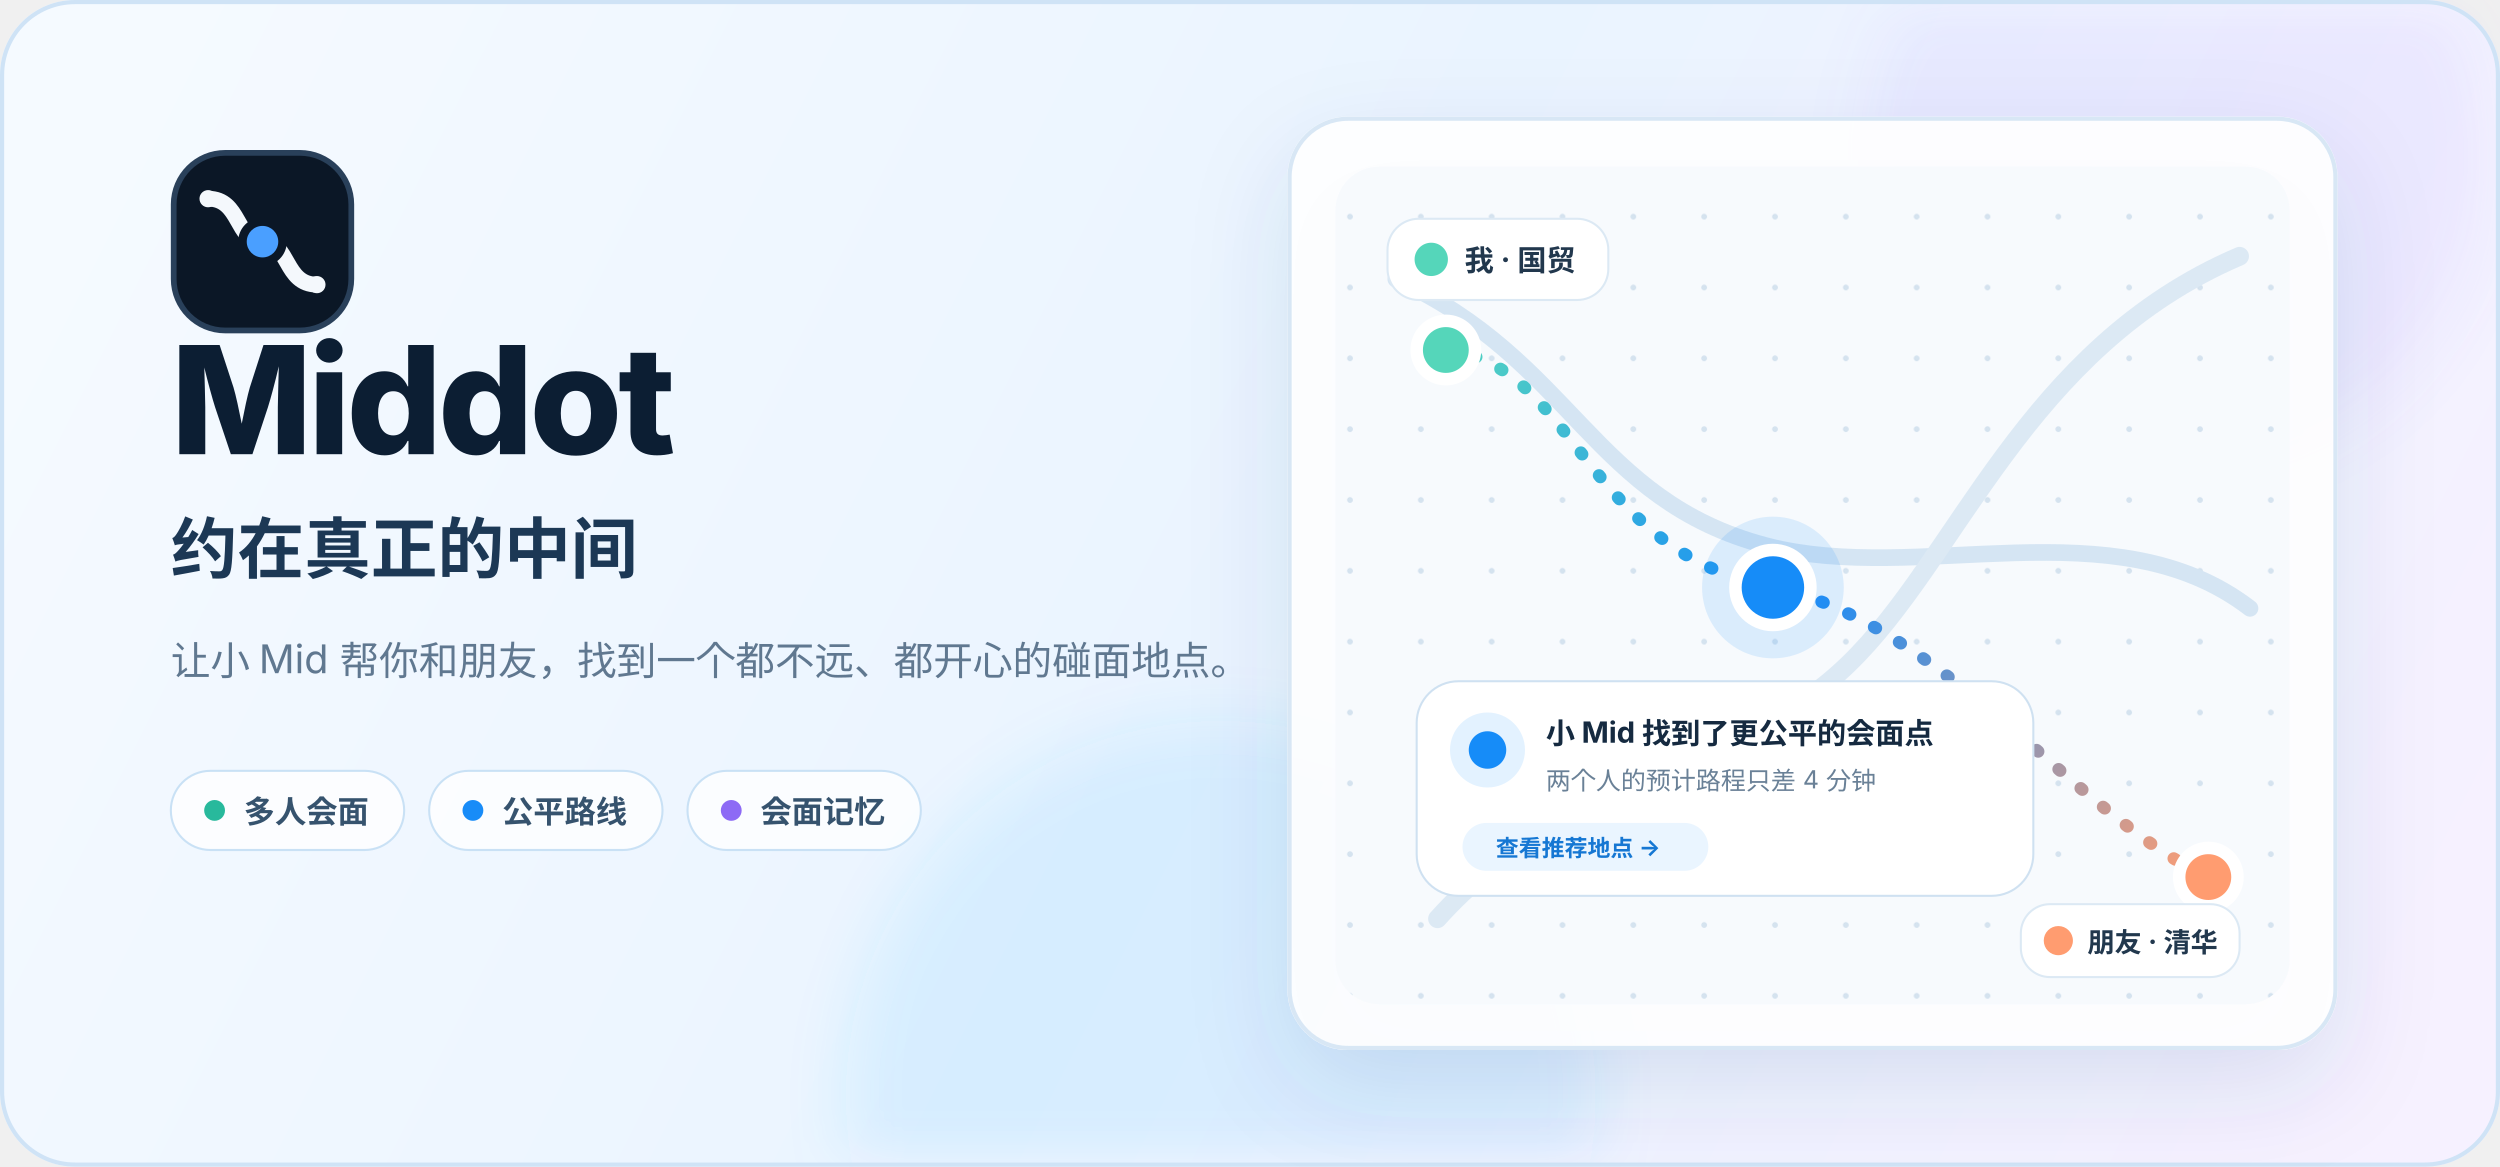
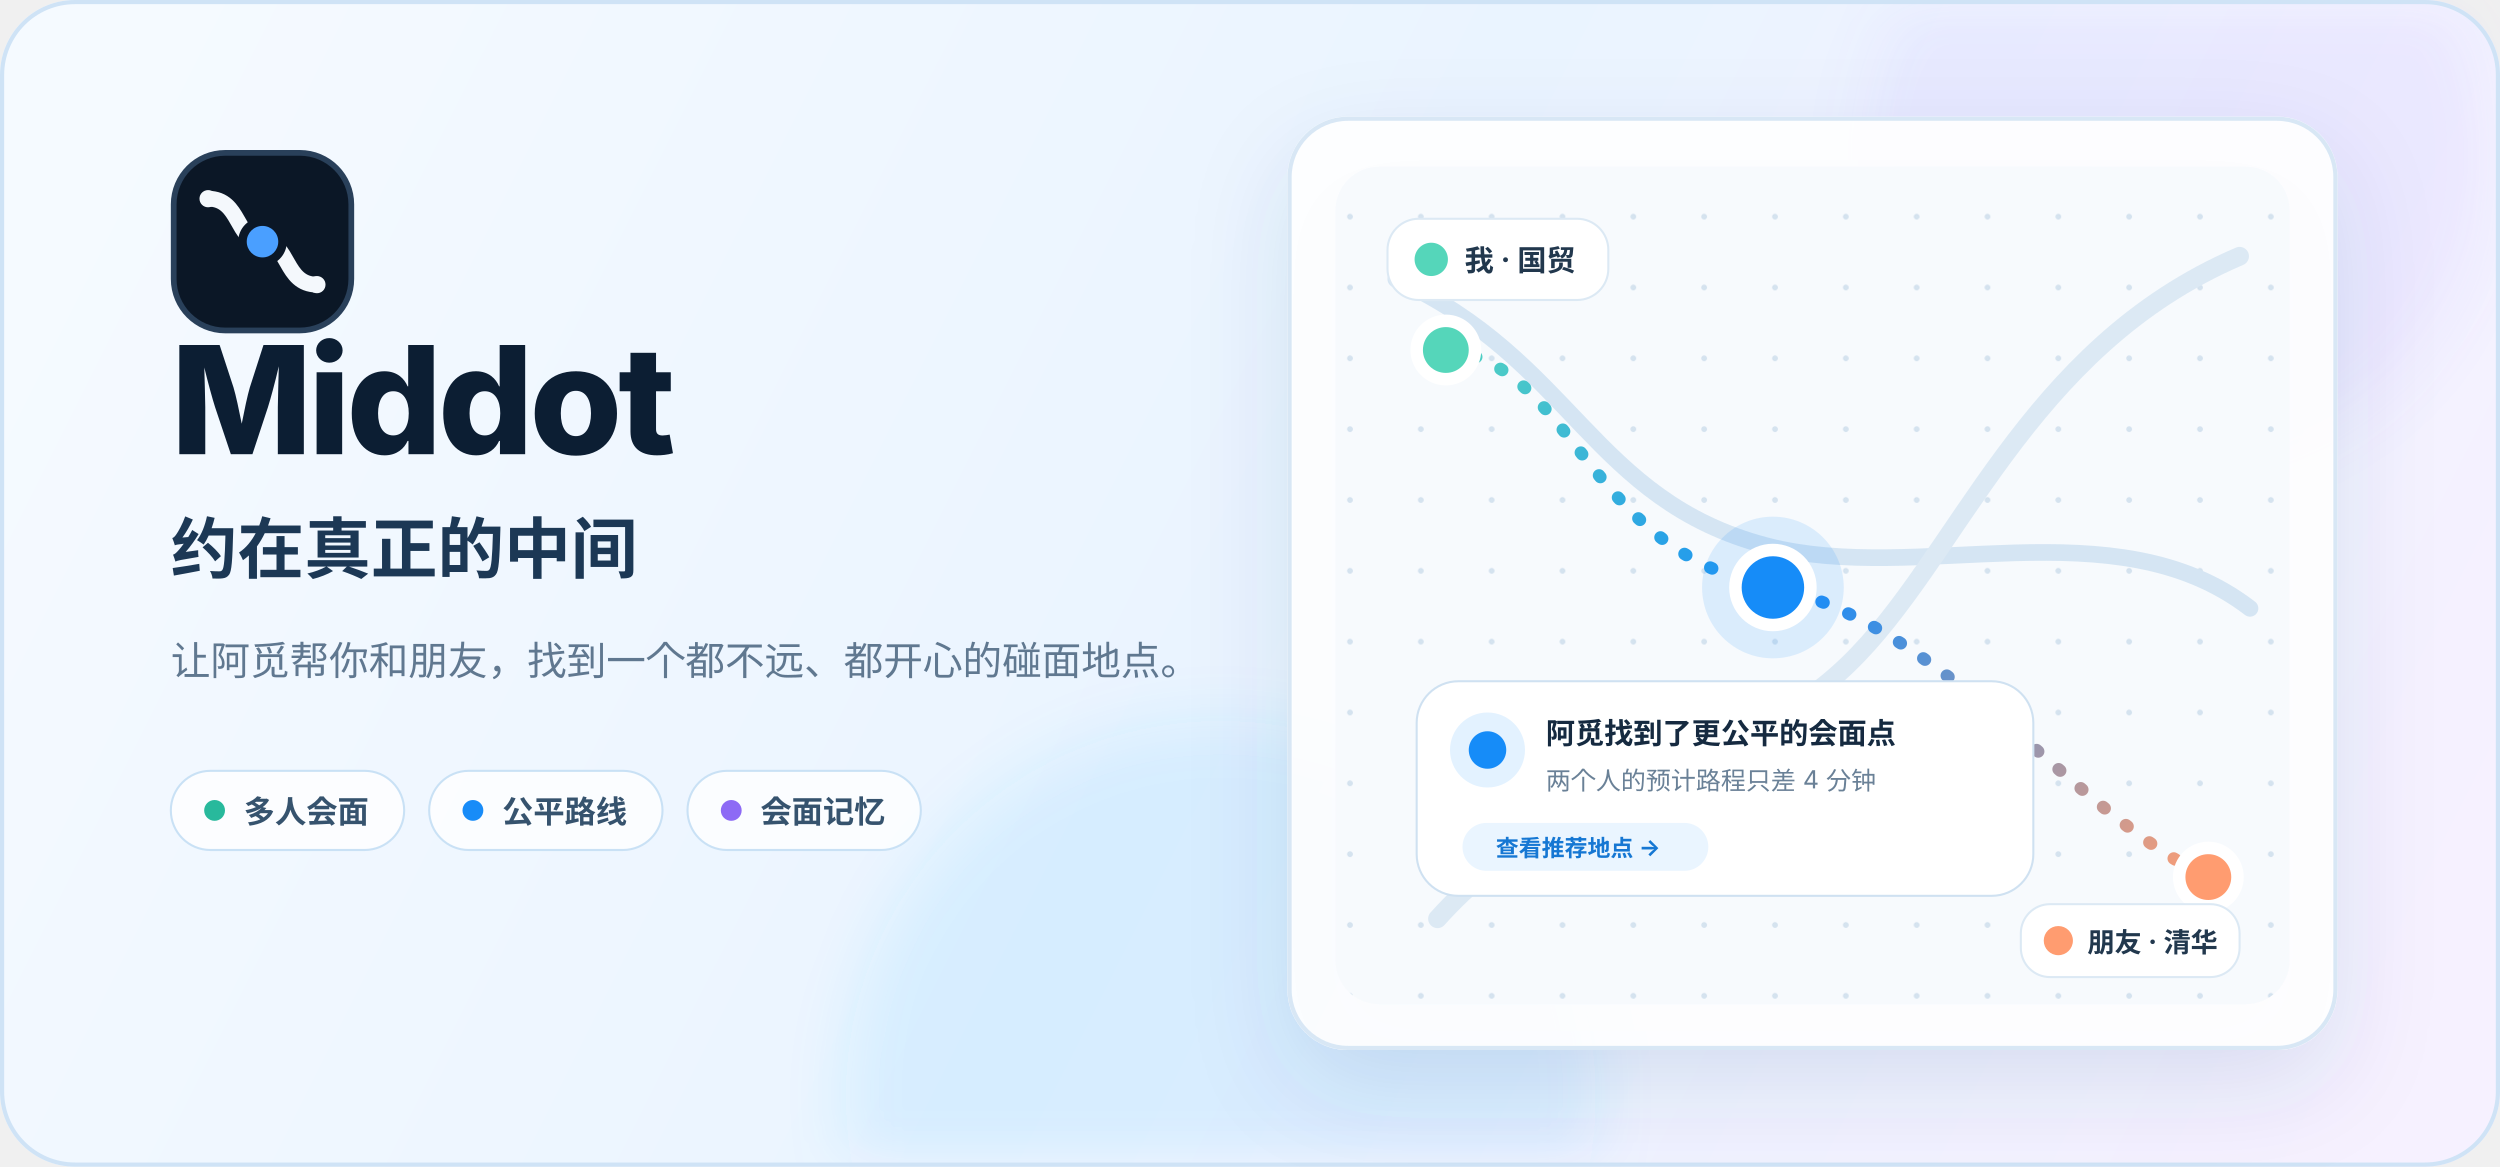
<svg xmlns="http://www.w3.org/2000/svg" width="1200" height="560" viewBox="0 0 1200 560" fill="none" role="img" aria-labelledby="title desc">
  <defs>
    <linearGradient id="bg" x1="70" y1="18" x2="1128" y2="548" gradientUnits="userSpaceOnUse">
      <stop stop-color="#F5FAFF" />
      <stop offset="0.5" stop-color="#EAF4FF" />
      <stop offset="1" stop-color="#F6F1FF" />
    </linearGradient>
    <linearGradient id="blue" x1="101" y1="70" x2="260" y2="259" gradientUnits="userSpaceOnUse">
      <stop stop-color="#6BC2FF" />
      <stop offset="0.5" stop-color="#1688F8" />
      <stop offset="1" stop-color="#005DCB" />
    </linearGradient>
    <linearGradient id="route" x1="707" y1="130" x2="1050" y2="432" gradientUnits="userSpaceOnUse">
      <stop stop-color="#57D8BC" />
      <stop offset="0.48" stop-color="#188CF8" />
      <stop offset="1" stop-color="#FF9D72" />
    </linearGradient>
    <filter id="shadow" x="-40" y="-40" width="1280" height="660" filterUnits="userSpaceOnUse">
      <feDropShadow dx="0" dy="18" stdDeviation="24" flood-color="#1B4F8A" flood-opacity="0.12" />
    </filter>
    <filter id="soft" x="-50%" y="-50%" width="200%" height="200%">
      <feGaussianBlur stdDeviation="14" />
    </filter>
    <pattern id="grid" width="34" height="34" patternUnits="userSpaceOnUse">
      <circle cx="2" cy="2" r="1.4" fill="#B7CDE3" fill-opacity="0.52" />
    </pattern>
  </defs>
  <rect width="1200" height="560" rx="36" fill="url(#bg)" />
  <circle cx="1045" cy="75" r="150" fill="#9B7BFF" fill-opacity="0.09" filter="url(#soft)" />
  <circle cx="586" cy="526" r="180" fill="#36B8FF" fill-opacity="0.11" filter="url(#soft)" />
  <rect x="1" y="1" width="1198" height="558" rx="35" stroke="#CFE3F6" stroke-width="2" />
  <g transform="translate(82 72) scale(1.375)">
    <rect x="1" y="1" width="62" height="62" rx="18" fill="#0B1726" />
    <rect x="1" y="1" width="62" height="62" rx="18" stroke="#29405A" stroke-width="2" />
    <path d="M13 17C24.5 17 22.5 32 32 32C41.5 32 39.5 47 51 47" stroke="#F4F8FC" stroke-width="5.5" stroke-linecap="round" />
    <circle cx="13" cy="17" r="3" fill="#F4F8FC" />
    <circle cx="51" cy="47" r="3" fill="#F4F8FC" />
    <circle cx="32" cy="32" r="8.5" fill="#0B1726" />
    <circle cx="32" cy="32" r="5.5" fill="#4A9FFF" />
  </g>
  <text x="82" y="218" fill="#0C1E33" font-family="Inter, -apple-system, BlinkMacSystemFont, 'Segoe UI', sans-serif" font-size="72" font-weight="760" letter-spacing="-2">Middot</text>
  <text x="82" y="275" fill="#1C3855" font-family="Inter, -apple-system, BlinkMacSystemFont, 'PingFang SC', sans-serif" font-size="32" font-weight="650">约在真正的中间</text>
-   <text x="82" y="324" fill="#607890" font-family="Inter, -apple-system, BlinkMacSystemFont, 'PingFang SC', sans-serif" font-size="19">让小 Mid 帮你和朋友，找到一个都不远、都开心的碰面地点。</text>
+   <text x="82" y="324" fill="#607890" font-family="Inter, -apple-system, BlinkMacSystemFont, 'PingFang SC', sans-serif" font-size="19">让阿觅帮你和朋友，找到一个都不远、都开心的碰面地点。</text>
  <g font-family="Inter, -apple-system, BlinkMacSystemFont, 'PingFang SC', sans-serif" font-size="15" font-weight="620">
    <rect x="82" y="370" width="112" height="38" rx="19" fill="white" fill-opacity="0.78" stroke="#C9E1F5" />
    <circle cx="103" cy="389" r="5" fill="#28B99C" />
    <text x="117" y="395" fill="#36536E">多人会面</text>
    <rect x="206" y="370" width="112" height="38" rx="19" fill="white" fill-opacity="0.78" stroke="#C9E1F5" />
    <circle cx="227" cy="389" r="5" fill="#188CF8" />
    <text x="241" y="395" fill="#36536E">公平路线</text>
    <rect x="330" y="370" width="112" height="38" rx="19" fill="white" fill-opacity="0.78" stroke="#C9E1F5" />
    <circle cx="351" cy="389" r="5" fill="#8D6AF5" />
    <text x="365" y="395" fill="#36536E">会面记忆</text>
  </g>
  <g filter="url(#shadow)">
    <rect x="618" y="56" width="504" height="448" rx="29" fill="white" fill-opacity="0.9" />
    <rect x="619" y="57" width="502" height="446" rx="28" stroke="#D8E7F5" stroke-width="2" />
    <rect x="641" y="80" width="458" height="402" rx="21" fill="#F7FAFD" />
    <rect x="641" y="80" width="458" height="402" rx="21" fill="url(#grid)" />
    <path d="M670 134C755 173 764 240 848 262C921 281 1015 242 1080 292" stroke="#D5E5F3" stroke-width="8" stroke-linecap="round" />
    <path d="M690 441C752 372 831 373 887 319C940 268 972 167 1075 123" stroke="#DCE9F4" stroke-width="9" stroke-linecap="round" />
    <path d="M694 168C755 174 761 264 848 281C933 298 996 392 1060 421" stroke="url(#route)" stroke-width="6" stroke-linecap="round" stroke-dasharray="1 13" />
    <circle cx="694" cy="168" r="14" fill="#55D6BA" stroke="white" stroke-width="6" />
    <circle cx="1060" cy="421" r="14" fill="#FF9C70" stroke="white" stroke-width="6" />
    <circle cx="851" cy="282" r="34" fill="#188CF8" fill-opacity="0.13" />
    <circle cx="851" cy="282" r="18" fill="#188CF8" stroke="white" stroke-width="6" />
    <g transform="translate(666 105)" font-family="Inter, -apple-system, BlinkMacSystemFont, 'PingFang SC', sans-serif">
      <rect width="106" height="39" rx="15" fill="white" stroke="#DCE9F4" />
      <circle cx="21" cy="19.5" r="8" fill="#55D6BA" />
      <text x="37" y="25" fill="#20374E" font-size="14" font-weight="650">我 · 国贸</text>
    </g>
    <g transform="translate(970 434)" font-family="Inter, -apple-system, BlinkMacSystemFont, 'PingFang SC', sans-serif">
      <rect width="105" height="35" rx="14" fill="white" stroke="#DCE9F4" />
      <circle cx="18" cy="17.5" r="7" fill="#FF9C70" />
      <text x="32" y="23" fill="#20374E" font-size="13" font-weight="650">朋友 · 清华</text>
    </g>
    <g transform="translate(680 327)" font-family="Inter, -apple-system, BlinkMacSystemFont, 'PingFang SC', sans-serif">
      <rect width="296" height="103" rx="20" fill="white" stroke="#CFE1F1" />
      <circle cx="34" cy="33" r="18" fill="#E3F2FF" />
      <circle cx="34" cy="33" r="9" fill="#188CF8" />
-       <text x="62" y="30" fill="#122A41" font-size="14" font-weight="720">小 Mid 找到了更公平的会面点</text>
+       <text x="62" y="30" fill="#122A41" font-size="14" font-weight="720">阿觅找到了更公平的会面点</text>
      <text x="62" y="52" fill="#6A8197" font-size="12">两个人的预计路程只差 4 分钟</text>
      <rect x="22" y="68" width="118" height="23" rx="11.5" fill="#EAF5FF" />
      <text x="38" y="84" fill="#1477D3" font-size="11" font-weight="650">查看推荐地点 →</text>
    </g>
  </g>
</svg>
